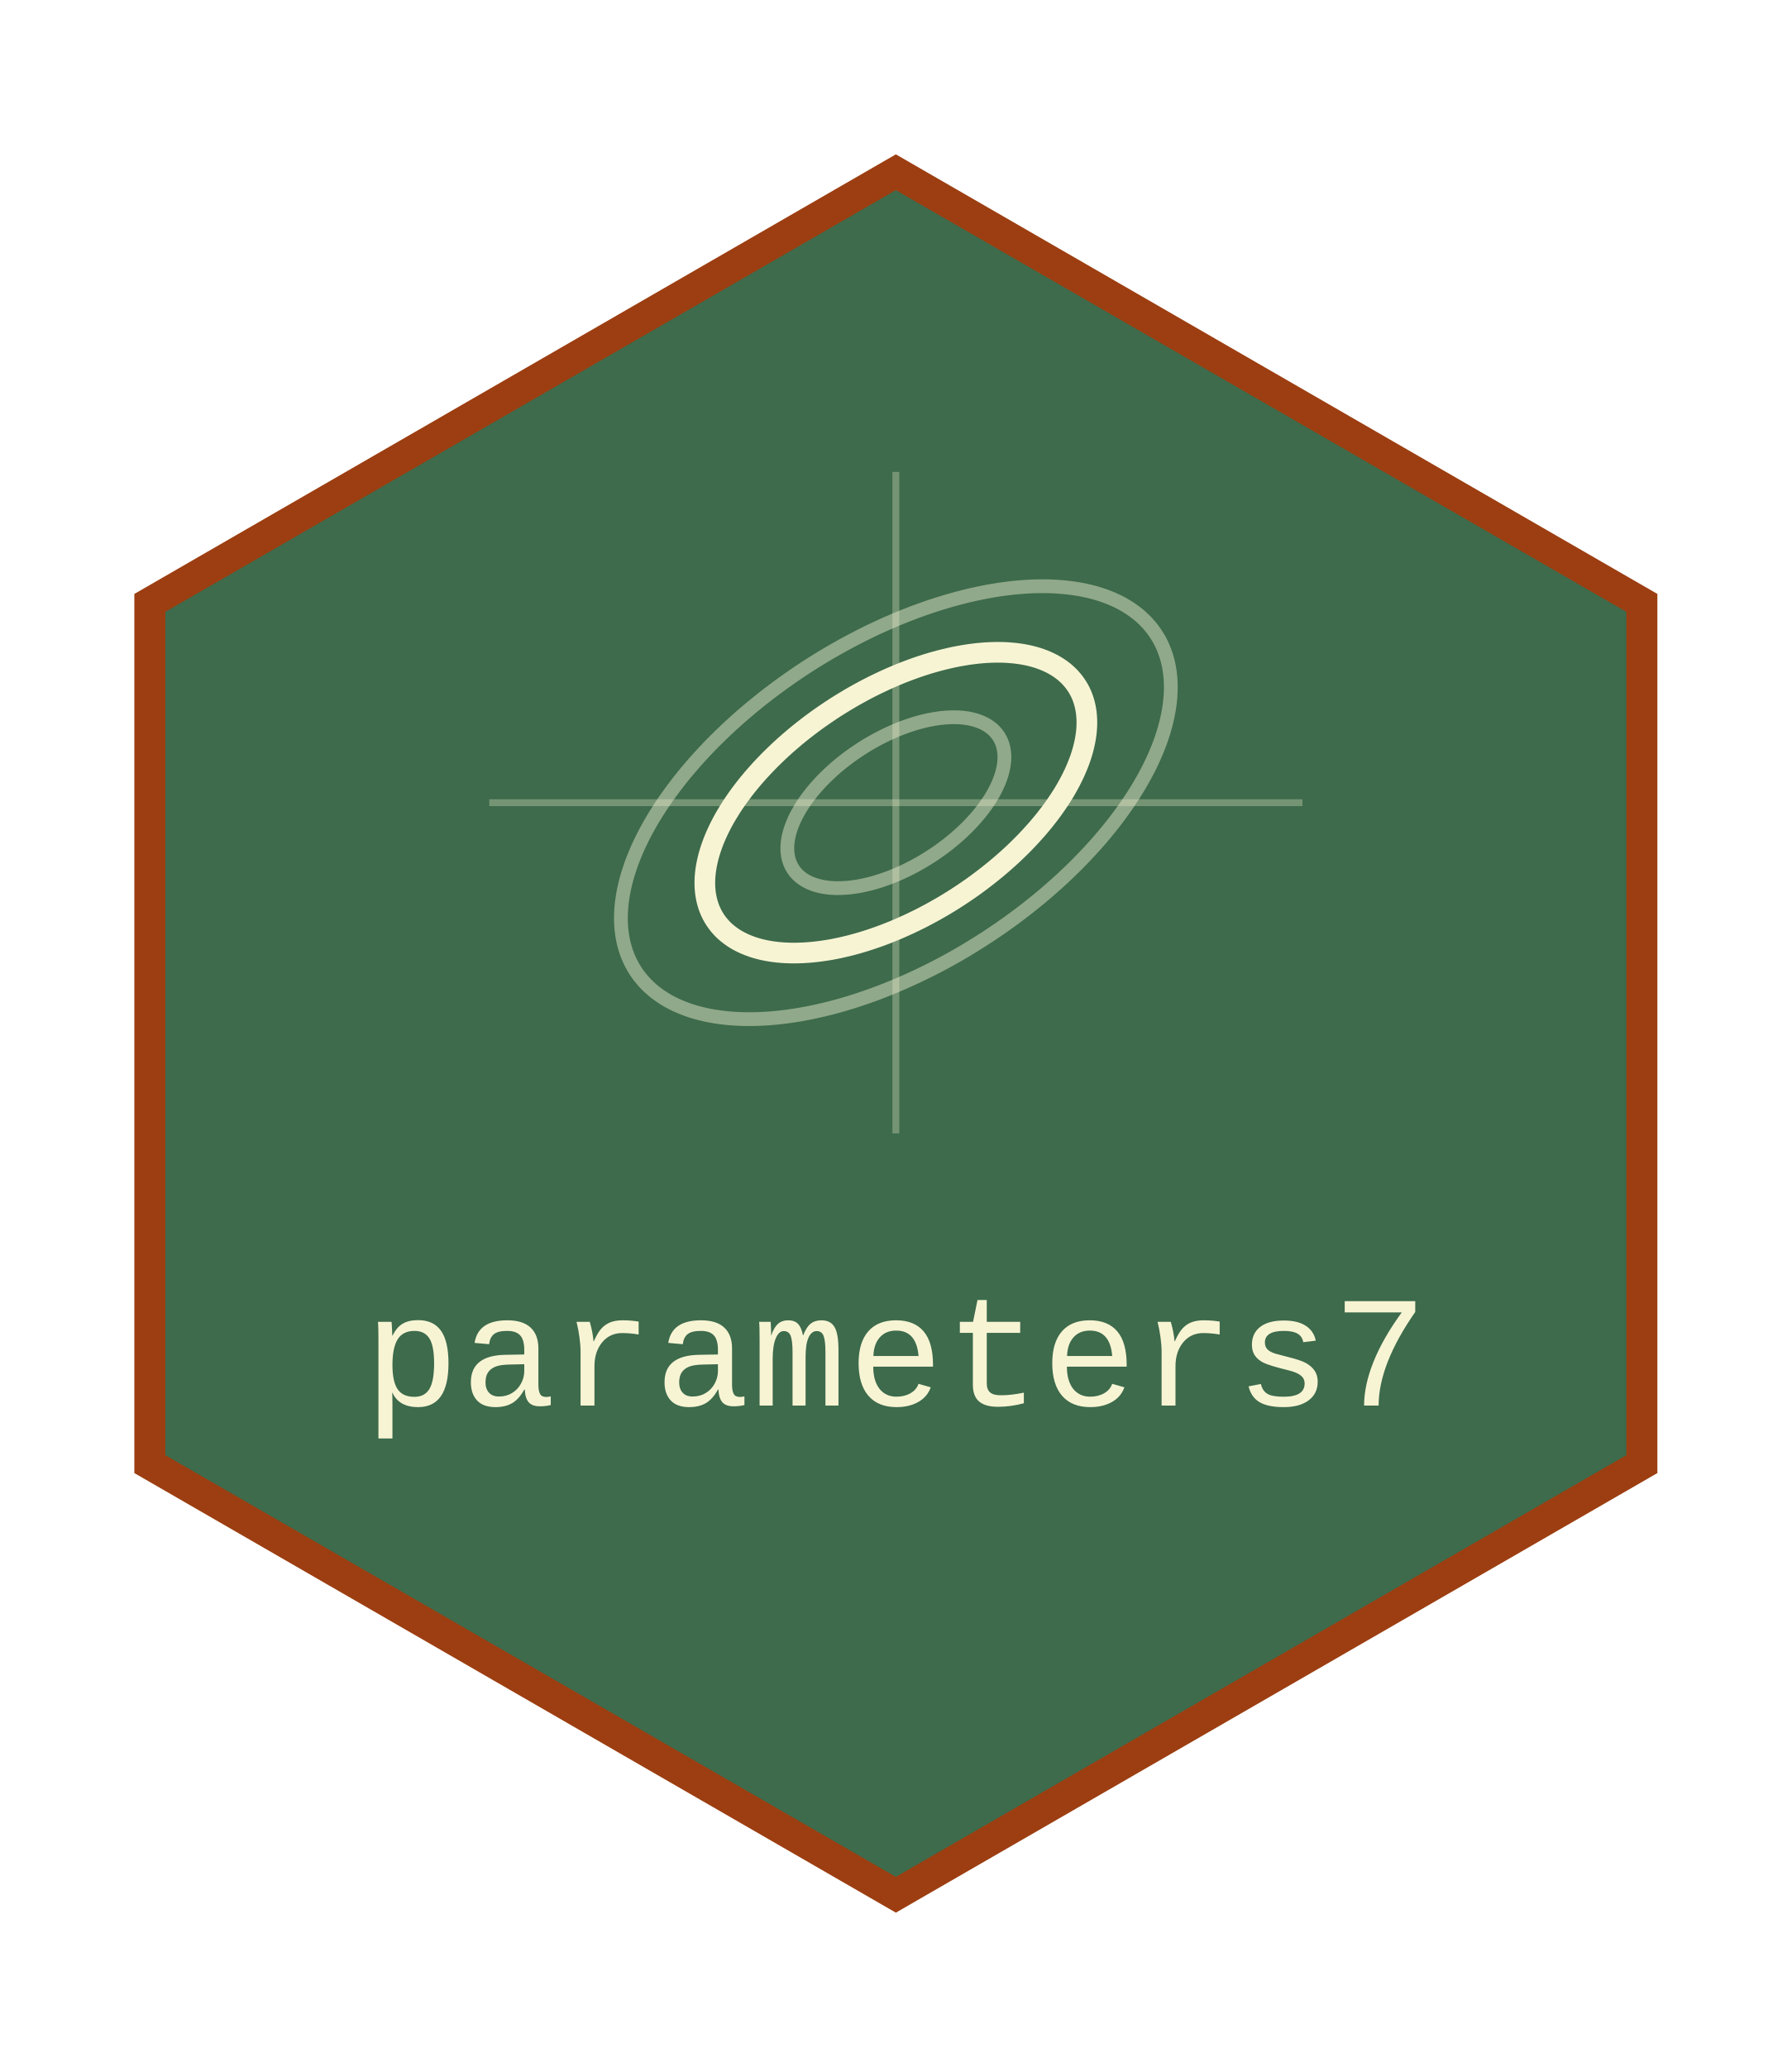
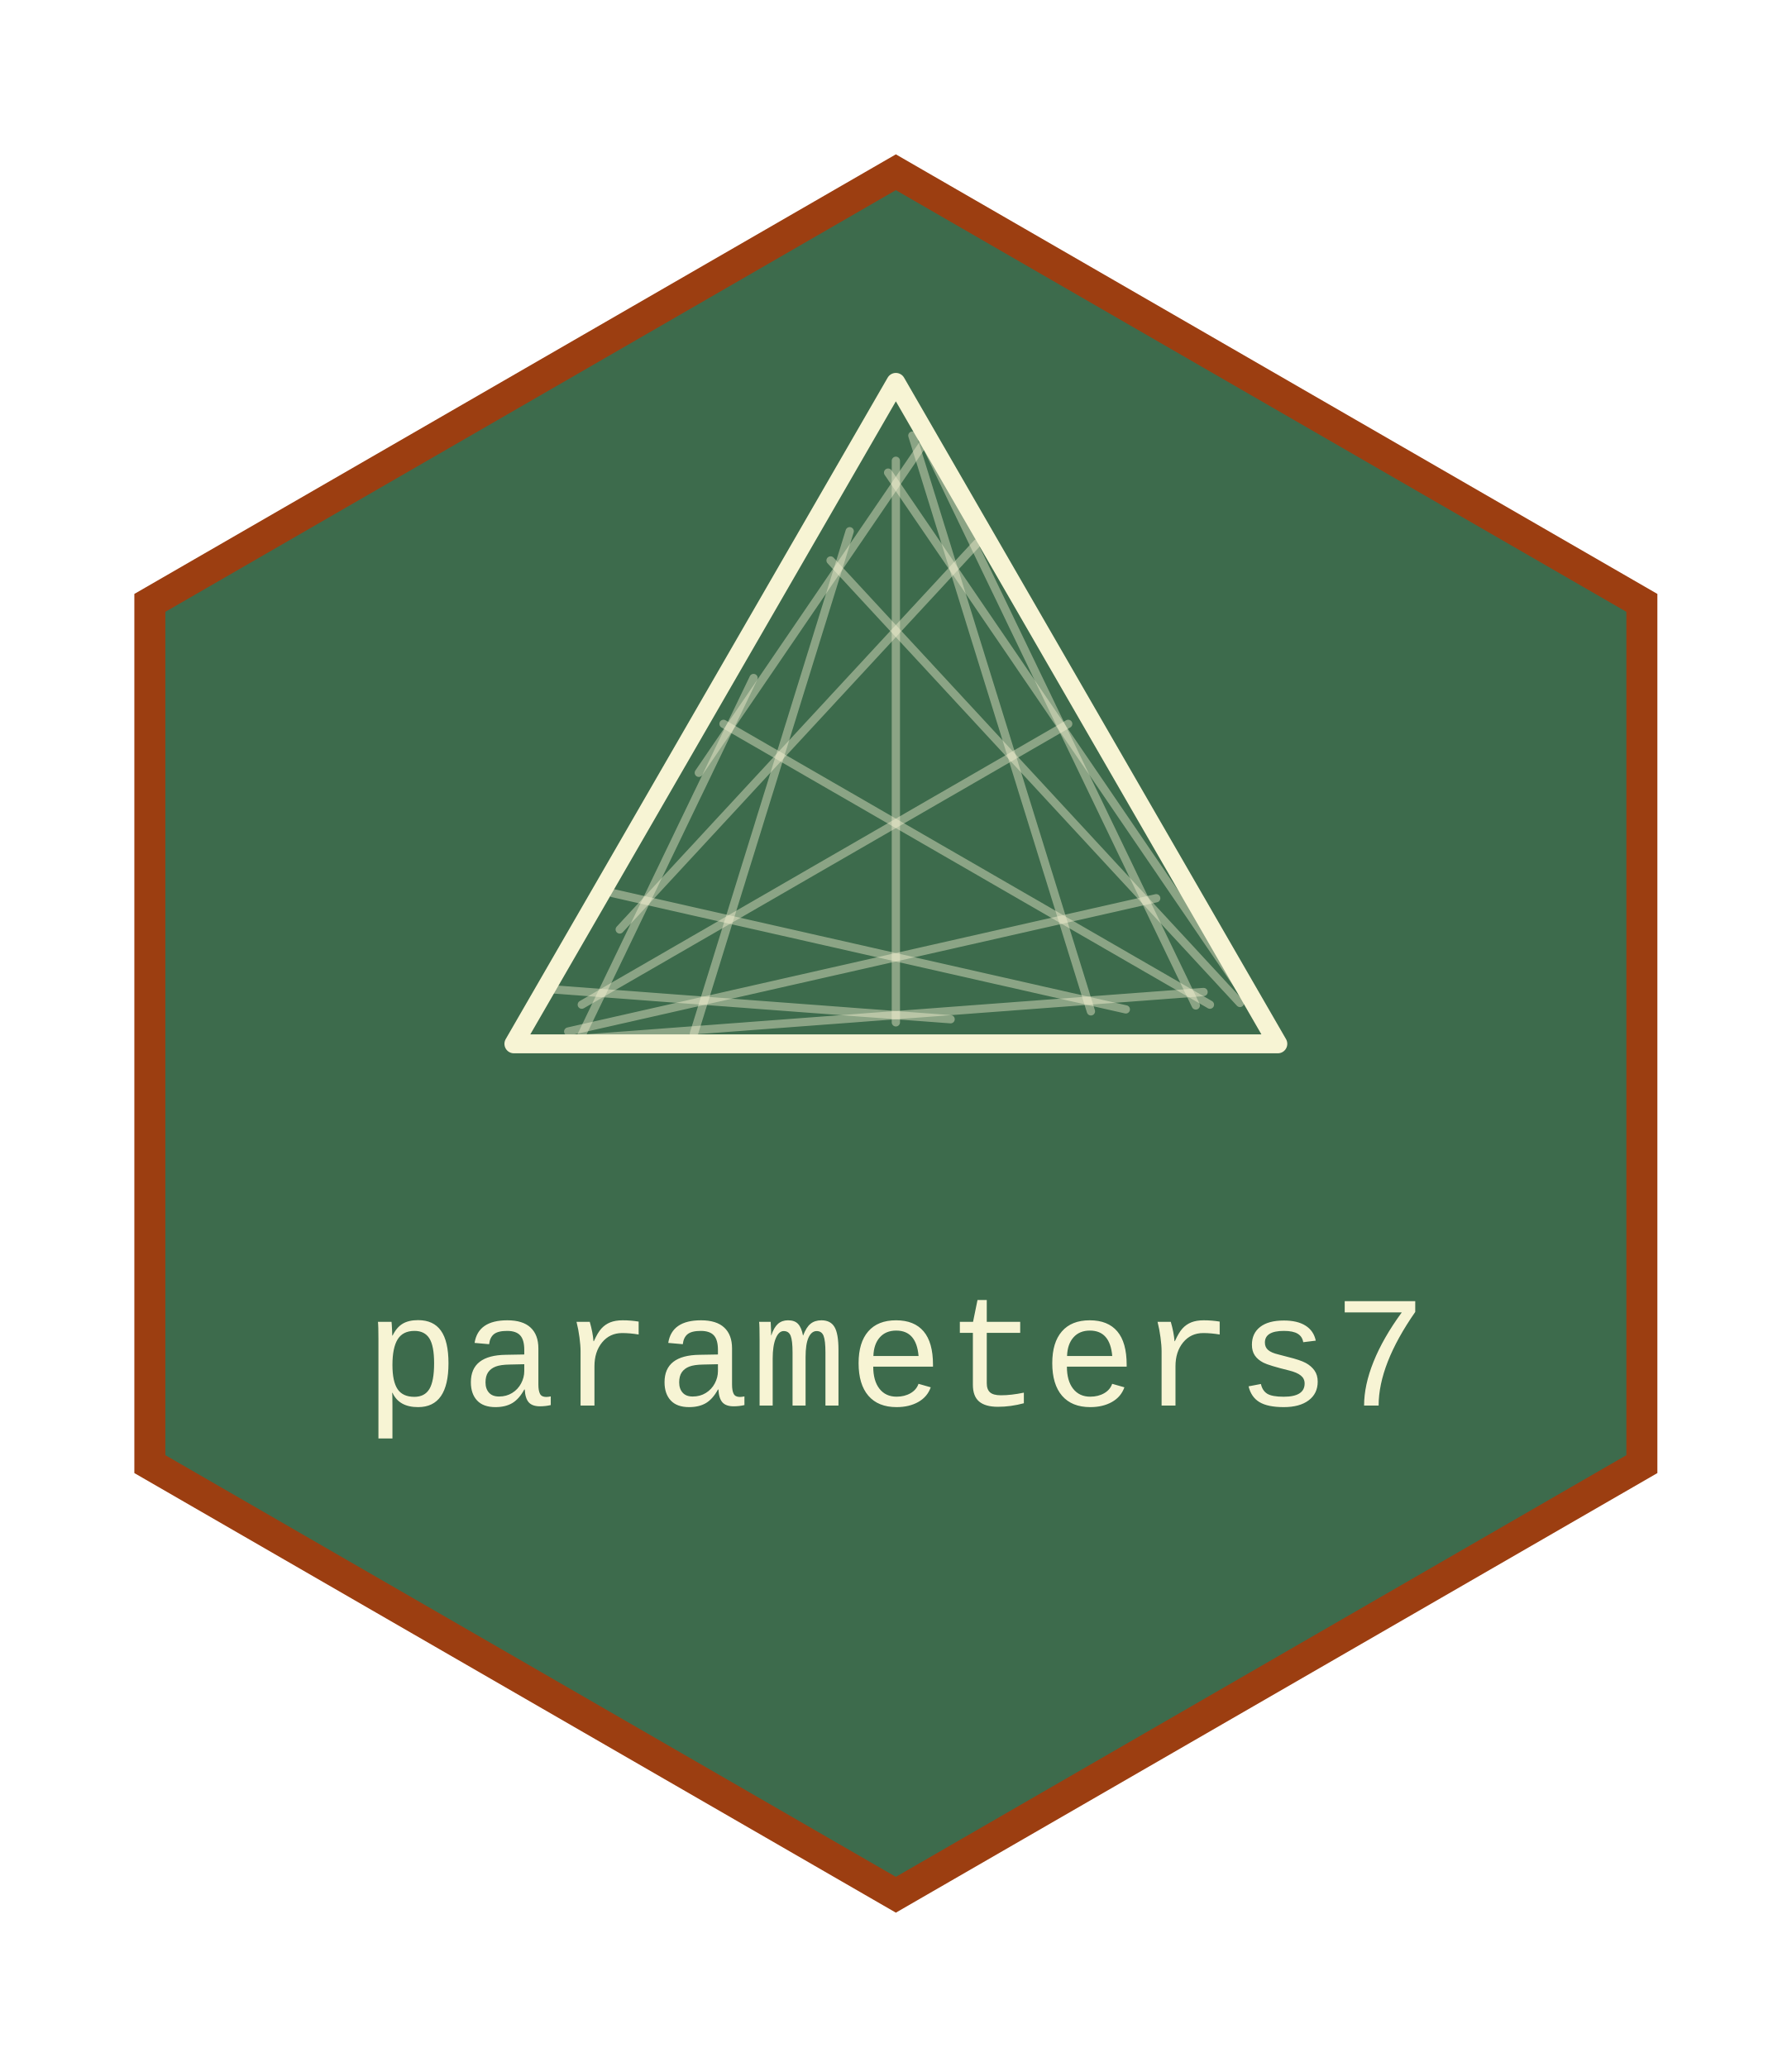
<svg xmlns="http://www.w3.org/2000/svg" width="520" height="600" viewBox="0 0 520 600">
  <path d="M 260.00 50.00 L 43.49 175.00 L 43.49 425.00 L 260.00 550.00 L 476.51 425.00 L 476.51 175.00 L 260.00 50.00 Z" fill="#3D6B4C" stroke="#9C3E11" stroke-width="9" />
-   <line x1="142.0" y1="233.0" x2="378.0" y2="233.0" stroke="#F7F4D4" stroke-width="2" opacity="0.3" />
-   <line x1="260.0" y1="137.0" x2="260.0" y2="329.0" stroke="#F7F4D4" stroke-width="2" opacity="0.3" />
-   <path d="M 291.50 219.77 L 291.49 219.22 L 291.46 218.69 L 291.40 218.16 L 291.33 217.64 L 291.23 217.13 L 291.11 216.64 L 290.97 216.15 L 290.81 215.68 L 290.62 215.22 L 290.42 214.77 L 290.19 214.34 L 289.95 213.91 L 289.68 213.50 L 289.39 213.11 L 289.08 212.72 L 288.75 212.36 L 288.41 212.00 L 288.04 211.66 L 287.65 211.34 L 287.25 211.03 L 286.82 210.73 L 286.38 210.45 L 285.91 210.19 L 285.44 209.94 L 284.94 209.71 L 284.42 209.49 L 283.89 209.29 L 283.34 209.11 L 282.78 208.94 L 282.20 208.79 L 281.61 208.66 L 281.00 208.54 L 280.37 208.44 L 279.73 208.36 L 279.08 208.29 L 278.41 208.24 L 277.74 208.21 L 277.05 208.20 L 276.34 208.20 L 275.63 208.22 L 274.91 208.26 L 274.17 208.31 L 273.43 208.38 L 272.67 208.47 L 271.91 208.58 L 271.14 208.70 L 270.36 208.84 L 269.58 208.99 L 268.78 209.16 L 267.99 209.35 L 267.18 209.56 L 266.37 209.78 L 265.56 210.01 L 264.74 210.27 L 263.92 210.54 L 263.10 210.82 L 262.28 211.12 L 261.45 211.43 L 260.62 211.76 L 259.79 212.11 L 258.97 212.47 L 258.14 212.84 L 257.31 213.23 L 256.49 213.63 L 255.67 214.04 L 254.85 214.47 L 254.03 214.91 L 253.22 215.36 L 252.42 215.82 L 251.61 216.30 L 250.82 216.79 L 250.03 217.29 L 249.25 217.80 L 248.47 218.32 L 247.71 218.85 L 246.95 219.39 L 246.20 219.94 L 245.46 220.50 L 244.73 221.06 L 244.01 221.64 L 243.30 222.22 L 242.61 222.81 L 241.92 223.41 L 241.25 224.02 L 240.59 224.63 L 239.95 225.24 L 239.32 225.86 L 238.70 226.49 L 238.10 227.12 L 237.51 227.76 L 236.94 228.40 L 236.38 229.04 L 235.84 229.68 L 235.32 230.33 L 234.81 230.98 L 234.32 231.63 L 233.85 232.28 L 233.40 232.94 L 232.96 233.59 L 232.55 234.24 L 232.15 234.89 L 231.78 235.54 L 231.42 236.19 L 231.08 236.83 L 230.76 237.48 L 230.46 238.11 L 230.19 238.75 L 229.93 239.38 L 229.69 240.01 L 229.48 240.63 L 229.28 241.25 L 229.11 241.86 L 228.96 242.47 L 228.83 243.07 L 228.72 243.66 L 228.63 244.25 L 228.57 244.82 L 228.52 245.39 L 228.50 245.95 L 228.50 246.50 L 228.52 247.05 L 228.57 247.58 L 228.63 248.10 L 228.72 248.61 L 228.83 249.11 L 228.96 249.60 L 229.11 250.08 L 229.28 250.55 L 229.48 251.00 L 229.69 251.45 L 229.93 251.88 L 230.19 252.29 L 230.46 252.70 L 230.76 253.09 L 231.08 253.46 L 231.42 253.82 L 231.78 254.17 L 232.15 254.50 L 232.55 254.82 L 232.96 255.12 L 233.40 255.41 L 233.85 255.68 L 234.32 255.94 L 234.81 256.18 L 235.32 256.40 L 235.84 256.61 L 236.38 256.80 L 236.94 256.98 L 237.51 257.13 L 238.10 257.28 L 238.70 257.40 L 239.32 257.51 L 239.95 257.60 L 240.59 257.68 L 241.25 257.73 L 241.92 257.77 L 242.61 257.80 L 243.30 257.80 L 244.01 257.79 L 244.73 257.76 L 245.46 257.72 L 246.20 257.66 L 246.95 257.58 L 247.71 257.48 L 248.47 257.37 L 249.25 257.24 L 250.03 257.09 L 250.82 256.93 L 251.61 256.74 L 252.42 256.55 L 253.22 256.34 L 254.03 256.11 L 254.85 255.86 L 255.67 255.60 L 256.49 255.32 L 257.31 255.03 L 258.14 254.73 L 258.97 254.40 L 259.79 254.07 L 260.62 253.72 L 261.45 253.35 L 262.28 252.97 L 263.10 252.58 L 263.92 252.17 L 264.74 251.75 L 265.56 251.32 L 266.37 250.87 L 267.18 250.41 L 267.99 249.94 L 268.78 249.46 L 269.58 248.96 L 270.36 248.46 L 271.14 247.95 L 271.91 247.42 L 272.67 246.88 L 273.43 246.34 L 274.17 245.78 L 274.91 245.22 L 275.63 244.65 L 276.34 244.07 L 277.05 243.48 L 277.74 242.89 L 278.41 242.29 L 279.08 241.68 L 279.73 241.07 L 280.37 240.45 L 281.00 239.82 L 281.61 239.19 L 282.20 238.56 L 282.78 237.92 L 283.34 237.28 L 283.89 236.64 L 284.42 235.99 L 284.94 235.34 L 285.44 234.69 L 285.91 234.04 L 286.38 233.39 L 286.82 232.74 L 287.25 232.09 L 287.65 231.44 L 288.04 230.79 L 288.41 230.14 L 288.75 229.49 L 289.08 228.85 L 289.39 228.20 L 289.68 227.57 L 289.95 226.93 L 290.19 226.30 L 290.42 225.68 L 290.62 225.06 L 290.81 224.44 L 290.97 223.83 L 291.11 223.23 L 291.23 222.63 L 291.33 222.05 L 291.40 221.46 L 291.46 220.89 L 291.49 220.33 L 291.50 219.77 Z" fill="none" stroke="#F7F4D4" stroke-width="4" stroke-linecap="round" opacity="0.45" />
-   <path d="M 339.80 199.48 L 339.77 198.10 L 339.69 196.74 L 339.55 195.40 L 339.36 194.09 L 339.11 192.81 L 338.81 191.55 L 338.45 190.32 L 338.04 189.13 L 337.58 187.96 L 337.06 186.82 L 336.49 185.72 L 335.86 184.65 L 335.18 183.61 L 334.46 182.61 L 333.68 181.64 L 332.84 180.70 L 331.96 179.81 L 331.03 178.94 L 330.05 178.12 L 329.02 177.34 L 327.94 176.59 L 326.82 175.88 L 325.65 175.21 L 324.44 174.58 L 323.18 174.00 L 321.87 173.45 L 320.53 172.94 L 319.14 172.48 L 317.71 172.05 L 316.24 171.67 L 314.73 171.33 L 313.19 171.04 L 311.61 170.79 L 309.99 170.58 L 308.34 170.41 L 306.65 170.29 L 304.93 170.20 L 303.18 170.17 L 301.40 170.17 L 299.60 170.22 L 297.76 170.32 L 295.90 170.45 L 294.02 170.63 L 292.11 170.86 L 290.17 171.12 L 288.22 171.43 L 286.25 171.78 L 284.26 172.18 L 282.25 172.61 L 280.23 173.09 L 278.20 173.61 L 276.15 174.17 L 274.09 174.77 L 272.02 175.41 L 269.94 176.09 L 267.85 176.81 L 265.76 177.57 L 263.67 178.37 L 261.57 179.20 L 259.48 180.07 L 257.38 180.98 L 255.28 181.92 L 253.19 182.90 L 251.10 183.92 L 249.02 184.97 L 246.95 186.05 L 244.88 187.16 L 242.83 188.31 L 240.79 189.48 L 238.76 190.69 L 236.74 191.93 L 234.74 193.19 L 232.76 194.48 L 230.80 195.80 L 228.86 197.15 L 226.94 198.51 L 225.04 199.91 L 223.17 201.32 L 221.32 202.76 L 219.50 204.22 L 217.70 205.70 L 215.94 207.19 L 214.20 208.71 L 212.50 210.24 L 210.83 211.79 L 209.20 213.35 L 207.60 214.92 L 206.03 216.51 L 204.51 218.11 L 203.02 219.72 L 201.57 221.34 L 200.16 222.97 L 198.79 224.60 L 197.47 226.24 L 196.19 227.89 L 194.95 229.53 L 193.76 231.18 L 192.61 232.84 L 191.51 234.49 L 190.46 236.14 L 189.45 237.79 L 188.50 239.43 L 187.59 241.07 L 186.73 242.71 L 185.93 244.34 L 185.17 245.96 L 184.47 247.57 L 183.82 249.17 L 183.22 250.76 L 182.68 252.34 L 182.18 253.90 L 181.75 255.45 L 181.36 256.99 L 181.03 258.51 L 180.76 260.01 L 180.54 261.49 L 180.37 262.95 L 180.26 264.39 L 180.21 265.81 L 180.21 267.21 L 180.26 268.59 L 180.37 269.93 L 180.54 271.26 L 180.76 272.55 L 181.03 273.82 L 181.36 275.07 L 181.75 276.28 L 182.18 277.46 L 182.68 278.61 L 183.22 279.73 L 183.82 280.82 L 184.47 281.88 L 185.17 282.90 L 185.93 283.88 L 186.73 284.83 L 187.59 285.75 L 188.50 286.63 L 189.45 287.47 L 190.46 288.28 L 191.51 289.04 L 192.61 289.77 L 193.76 290.46 L 194.95 291.11 L 196.19 291.72 L 197.47 292.28 L 198.79 292.81 L 200.16 293.30 L 201.57 293.74 L 203.02 294.14 L 204.51 294.50 L 206.03 294.82 L 207.60 295.09 L 209.20 295.32 L 210.83 295.51 L 212.50 295.66 L 214.20 295.76 L 215.94 295.82 L 217.70 295.83 L 219.50 295.81 L 221.32 295.73 L 223.17 295.62 L 225.04 295.46 L 226.94 295.26 L 228.86 295.01 L 230.80 294.73 L 232.76 294.40 L 234.74 294.03 L 236.74 293.61 L 238.76 293.15 L 240.79 292.66 L 242.83 292.12 L 244.88 291.54 L 246.95 290.92 L 249.02 290.26 L 251.10 289.55 L 253.19 288.82 L 255.28 288.04 L 257.38 287.22 L 259.48 286.37 L 261.57 285.48 L 263.67 284.55 L 265.76 283.59 L 267.85 282.59 L 269.94 281.56 L 272.02 280.50 L 274.09 279.40 L 276.15 278.27 L 278.20 277.11 L 280.23 275.92 L 282.25 274.69 L 284.26 273.44 L 286.25 272.17 L 288.22 270.86 L 290.17 269.53 L 292.11 268.17 L 294.02 266.79 L 295.90 265.39 L 297.76 263.96 L 299.60 262.51 L 301.40 261.05 L 303.18 259.56 L 304.93 258.05 L 306.65 256.53 L 308.34 254.99 L 309.99 253.43 L 311.61 251.87 L 313.19 250.28 L 314.73 248.69 L 316.24 247.08 L 317.71 245.47 L 319.14 243.85 L 320.53 242.22 L 321.87 240.58 L 323.18 238.94 L 324.44 237.29 L 325.65 235.64 L 326.82 233.99 L 327.94 232.34 L 329.02 230.69 L 330.05 229.04 L 331.03 227.39 L 331.96 225.75 L 332.84 224.11 L 333.68 222.48 L 334.46 220.85 L 335.18 219.24 L 335.86 217.63 L 336.49 216.03 L 337.06 214.45 L 337.58 212.88 L 338.04 211.32 L 338.45 209.78 L 338.81 208.25 L 339.11 206.74 L 339.36 205.25 L 339.55 203.78 L 339.69 202.32 L 339.77 200.89 L 339.80 199.48 Z" fill="none" stroke="#F7F4D4" stroke-width="4" stroke-linecap="round" opacity="0.45" />
-   <path d="M 315.44 209.72 L 315.42 208.75 L 315.36 207.81 L 315.27 206.88 L 315.13 205.97 L 314.96 205.08 L 314.75 204.20 L 314.50 203.35 L 314.22 202.52 L 313.90 201.71 L 313.54 200.92 L 313.14 200.15 L 312.70 199.41 L 312.23 198.69 L 311.73 197.99 L 311.18 197.32 L 310.61 196.67 L 309.99 196.04 L 309.35 195.45 L 308.67 194.87 L 307.95 194.33 L 307.20 193.81 L 306.42 193.32 L 305.61 192.85 L 304.77 192.42 L 303.89 192.01 L 302.99 191.63 L 302.05 191.28 L 301.09 190.95 L 300.09 190.66 L 299.07 190.39 L 298.03 190.16 L 296.95 189.95 L 295.85 189.78 L 294.73 189.63 L 293.58 189.52 L 292.41 189.43 L 291.22 189.37 L 290.00 189.35 L 288.77 189.35 L 287.51 189.39 L 286.23 189.45 L 284.94 189.55 L 283.63 189.67 L 282.31 189.83 L 280.96 190.01 L 279.61 190.23 L 278.24 190.47 L 276.85 190.74 L 275.46 191.05 L 274.06 191.38 L 272.64 191.74 L 271.22 192.13 L 269.79 192.54 L 268.35 192.99 L 266.91 193.46 L 265.46 193.96 L 264.00 194.49 L 262.55 195.04 L 261.09 195.62 L 259.64 196.23 L 258.18 196.86 L 256.72 197.52 L 255.27 198.20 L 253.82 198.90 L 252.37 199.63 L 250.93 200.38 L 249.50 201.16 L 248.07 201.95 L 246.65 202.77 L 245.24 203.61 L 243.84 204.47 L 242.45 205.34 L 241.08 206.24 L 239.71 207.16 L 238.36 208.09 L 237.03 209.04 L 235.71 210.01 L 234.41 210.99 L 233.13 211.99 L 231.86 213.00 L 230.61 214.03 L 229.39 215.07 L 228.18 216.12 L 227.00 217.19 L 225.84 218.26 L 224.71 219.35 L 223.59 220.44 L 222.51 221.55 L 221.45 222.66 L 220.41 223.78 L 219.41 224.90 L 218.43 226.03 L 217.48 227.17 L 216.56 228.30 L 215.67 229.45 L 214.81 230.59 L 213.98 231.74 L 213.18 232.89 L 212.42 234.03 L 211.69 235.18 L 210.99 236.33 L 210.32 237.47 L 209.69 238.61 L 209.10 239.74 L 208.54 240.88 L 208.02 242.00 L 207.53 243.12 L 207.07 244.23 L 206.66 245.34 L 206.28 246.44 L 205.94 247.52 L 205.63 248.60 L 205.37 249.67 L 205.14 250.72 L 204.95 251.76 L 204.79 252.79 L 204.68 253.81 L 204.60 254.81 L 204.56 255.80 L 204.56 256.77 L 204.60 257.72 L 204.68 258.66 L 204.79 259.58 L 204.95 260.48 L 205.14 261.36 L 205.37 262.22 L 205.63 263.07 L 205.94 263.89 L 206.28 264.69 L 206.66 265.47 L 207.07 266.22 L 207.53 266.96 L 208.02 267.67 L 208.54 268.35 L 209.10 269.01 L 209.69 269.65 L 210.32 270.26 L 210.99 270.84 L 211.69 271.40 L 212.42 271.93 L 213.18 272.44 L 213.98 272.92 L 214.81 273.37 L 215.67 273.79 L 216.56 274.19 L 217.48 274.55 L 218.43 274.89 L 219.41 275.20 L 220.41 275.48 L 221.45 275.73 L 222.51 275.95 L 223.59 276.14 L 224.71 276.30 L 225.84 276.43 L 227.00 276.53 L 228.18 276.60 L 229.39 276.64 L 230.61 276.65 L 231.86 276.63 L 233.13 276.58 L 234.41 276.50 L 235.71 276.39 L 237.03 276.25 L 238.36 276.08 L 239.71 275.88 L 241.08 275.66 L 242.45 275.40 L 243.84 275.11 L 245.24 274.79 L 246.65 274.45 L 248.07 274.07 L 249.50 273.67 L 250.93 273.24 L 252.37 272.78 L 253.82 272.29 L 255.27 271.78 L 256.72 271.24 L 258.18 270.67 L 259.64 270.08 L 261.09 269.46 L 262.55 268.81 L 264.00 268.15 L 265.46 267.45 L 266.91 266.74 L 268.35 266.00 L 269.79 265.23 L 271.22 264.45 L 272.64 263.64 L 274.06 262.82 L 275.46 261.97 L 276.85 261.10 L 278.24 260.21 L 279.61 259.30 L 280.96 258.38 L 282.31 257.44 L 283.63 256.48 L 284.94 255.50 L 286.23 254.51 L 287.51 253.50 L 288.77 252.48 L 290.00 251.45 L 291.22 250.40 L 292.41 249.35 L 293.58 248.28 L 294.73 247.20 L 295.85 246.11 L 296.95 245.01 L 298.03 243.90 L 299.07 242.78 L 300.09 241.66 L 301.09 240.54 L 302.05 239.40 L 302.99 238.27 L 303.89 237.12 L 304.77 235.98 L 305.61 234.83 L 306.42 233.69 L 307.20 232.54 L 307.95 231.39 L 308.67 230.25 L 309.35 229.10 L 309.99 227.96 L 310.61 226.82 L 311.18 225.69 L 311.73 224.56 L 312.23 223.44 L 312.70 222.32 L 313.14 221.21 L 313.54 220.11 L 313.90 219.02 L 314.22 217.94 L 314.50 216.87 L 314.75 215.80 L 314.96 214.76 L 315.13 213.72 L 315.27 212.70 L 315.36 211.69 L 315.42 210.69 L 315.44 209.72 Z" fill="none" stroke="#F7F4D4" stroke-width="6" stroke-linecap="round" />
+   <path d="M 349.30 287.96 L 348.58 288.01 L 347.81 288.07 L 347.01 288.13 L 346.16 288.19 L 345.26 288.26 L 344.32 288.33 L 343.34 288.41 L 342.29 288.48 L 341.20 288.57 L 340.05 288.65 L 338.85 288.74 L 337.58 288.84 L 336.26 288.94 L 334.87 289.04 L 333.42 289.15 L 331.90 289.27 L 330.32 289.38 L 328.66 289.51 L 326.94 289.64 L 325.14 289.77 L 323.27 289.91 L 321.32 290.06 L 319.31 290.21 L 317.21 290.37 L 315.04 290.53 L 312.80 290.70 L 310.48 290.88 L 308.09 291.06 L 305.62 291.24 L 303.08 291.43 L 300.47 291.63 L 297.80 291.83 L 295.05 292.03 L 292.25 292.25 L 289.38 292.46 L 286.46 292.68 L 283.49 292.90 L 280.47 293.13 L 277.41 293.36 L 274.30 293.59 L 271.17 293.83 L 268.00 294.07 L 264.81 294.31 L 261.61 294.55 L 258.39 294.79 L 255.17 295.03 L 251.95 295.27 L 248.73 295.52 L 245.53 295.76 L 242.34 296.00 L 239.18 296.23 L 236.05 296.47 L 232.95 296.70 L 229.89 296.93 L 226.88 297.16 L 223.91 297.38 L 221.00 297.60 L 218.14 297.81 L 215.35 298.03 L 212.61 298.23 L 209.95 298.43 L 207.35 298.63 L 204.82 298.82 L 202.36 299.00 L 199.98 299.18 L 197.67 299.35 L 195.43 299.52 L 193.28 299.68 L 191.19 299.84 L 189.18 299.99 L 187.25 300.14 L 185.39 300.28 L 183.60 300.41 L 181.89 300.54 L 180.24 300.66 L 178.66 300.78 L 177.16 300.90 L 175.71 301.00 L 174.33 301.11 L 173.02 301.21 L 171.76 301.30 L 170.57 301.39 L 169.43 301.48 L 168.34 301.56 L 167.31 301.64 L 166.32 301.71 L 165.39 301.78 L 164.50 301.85 L 163.66 301.91" fill="none" stroke="#F7F4D4" stroke-width="2.4" stroke-linecap="round" opacity="0.42" />
+   <path d="M 347.05 291.86 L 346.73 291.20 L 346.40 290.51 L 346.05 289.78 L 345.68 289.02 L 345.29 288.21 L 344.88 287.36 L 344.45 286.47 L 344.00 285.53 L 343.53 284.54 L 343.03 283.50 L 342.50 282.41 L 341.95 281.27 L 341.38 280.07 L 340.77 278.82 L 340.14 277.51 L 339.48 276.14 L 338.79 274.70 L 338.07 273.21 L 337.32 271.65 L 336.54 270.03 L 335.73 268.34 L 334.88 266.58 L 334.00 264.75 L 333.09 262.86 L 332.15 260.90 L 331.17 258.87 L 330.16 256.78 L 329.12 254.62 L 328.05 252.39 L 326.95 250.09 L 325.81 247.74 L 324.65 245.32 L 323.46 242.84 L 322.24 240.31 L 320.99 237.72 L 319.72 235.08 L 318.43 232.39 L 317.11 229.66 L 315.78 226.89 L 314.43 224.09 L 313.07 221.26 L 311.69 218.40 L 310.30 215.51 L 308.91 212.62 L 307.51 209.71 L 306.11 206.80 L 304.71 203.89 L 303.31 200.98 L 301.92 198.09 L 300.53 195.21 L 299.16 192.35 L 297.79 189.52 L 296.45 186.72 L 295.12 183.96 L 293.80 181.24 L 292.52 178.56 L 291.25 175.92 L 290.01 173.34 L 288.79 170.82 L 287.60 168.35 L 286.44 165.94 L 285.31 163.59 L 284.21 161.30 L 283.14 159.08 L 282.11 156.93 L 281.10 154.84 L 280.13 152.82 L 279.19 150.87 L 278.29 148.99 L 277.41 147.18 L 276.57 145.43 L 275.76 143.75 L 274.98 142.13 L 274.24 140.58 L 273.52 139.09 L 272.84 137.67 L 272.18 136.31 L 271.55 135.00 L 270.95 133.76 L 270.38 132.57 L 269.84 131.43 L 269.31 130.35 L 268.82 129.32 L 268.35 128.34 L 267.90 127.41 L 267.47 126.52 L 267.06 125.68 L 266.68 124.87 L 266.31 124.11" fill="none" stroke="#F7F4D4" stroke-width="2.4" stroke-linecap="round" opacity="0.42" />
+   <path d="M 275.89 295.86 L 272.69 295.62 L 269.48 295.38 L 266.26 295.14 L 263.04 294.90 L 259.82 294.66 L 256.61 294.41 L 253.41 294.17 L 250.24 293.94 L 247.09 293.70 L 243.97 293.46 L 240.89 293.23 L 237.85 293.00 L 234.85 292.78 L 231.91 292.56 L 229.02 292.34 L 226.19 292.13 L 223.41 291.92 L 220.71 291.72 L 218.07 291.52 L 215.50 291.32 L 213.00 291.14 L 210.58 290.95 L 208.22 290.78 L 205.95 290.61 L 203.74 290.44 L 201.62 290.28 L 199.56 290.13 L 197.59 289.98 L 195.68 289.84 L 193.85 289.70 L 192.10 289.57 L 190.41 289.44 L 188.79 289.32 L 187.25 289.20 L 185.76 289.09 L 184.35 288.98 L 183.00 288.88 L 181.71 288.78 L 180.48 288.69 L 179.30 288.60 L 178.18 288.52 L 177.12 288.44 L 176.11 288.36 L 175.15 288.29 L 174.23 288.22 L 173.37 288.16 L 172.54 288.10 L 171.76 288.04 L 171.02 287.98 L 170.32 287.93 L 169.65 287.88 L 169.02 287.83 L 168.42 287.79 L 167.86 287.74 L 167.32 287.70 L 166.81 287.67 L 166.34 287.63 L 165.88 287.60 L 165.46 287.56 L 165.05 287.53 L 164.67 287.50 L 164.31 287.48 L 163.97 287.45 L 163.65 287.43 L 163.34 287.40 L 163.06 287.38 L 162.79 287.36 L 162.53 287.34 L 162.29 287.33 L 162.06 287.31 L 161.85 287.29 L 161.65 287.28 L 161.46 287.26 L 161.28 287.25 L 161.11 287.24 L 160.95 287.22 L 160.80 287.21 L 160.66 287.20 L 160.53 287.19 L 160.40 287.18 L 160.28 287.17 L 160.17 287.17 L 160.06 287.16 L 159.97 287.15 L 159.87 287.14 L 159.78 287.14 L 159.70 287.13 L 159.62 287.13 L 159.55 287.12" fill="none" stroke="#F7F4D4" stroke-width="2.4" stroke-linecap="round" opacity="0.42" />
+   <path d="M 335.56 260.74 L 334.99 260.87 L 334.39 261.01 L 333.75 261.15 L 333.08 261.30 L 332.37 261.46 L 331.63 261.63 L 330.84 261.81 L 330.01 262.00 L 329.14 262.20 L 328.22 262.40 L 327.26 262.62 L 326.25 262.85 L 325.18 263.09 L 324.07 263.35 L 322.90 263.61 L 321.67 263.89 L 320.38 264.18 L 319.04 264.49 L 317.63 264.80 L 316.16 265.14 L 314.63 265.49 L 313.03 265.85 L 311.37 266.22 L 309.64 266.62 L 307.84 267.03 L 305.97 267.45 L 304.03 267.89 L 302.02 268.34 L 299.94 268.81 L 297.80 269.30 L 295.58 269.80 L 293.30 270.32 L 290.95 270.85 L 288.54 271.40 L 286.07 271.96 L 283.53 272.54 L 280.94 273.12 L 278.29 273.72 L 275.59 274.34 L 272.84 274.96 L 270.05 275.59 L 267.22 276.23 L 264.36 276.88 L 261.46 277.54 L 258.54 278.20 L 255.59 278.87 L 252.63 279.54 L 249.67 280.21 L 246.69 280.89 L 243.72 281.56 L 240.75 282.23 L 237.80 282.90 L 234.86 283.57 L 231.95 284.23 L 229.06 284.88 L 226.21 285.53 L 223.39 286.17 L 220.61 286.80 L 217.88 287.42 L 215.19 288.03 L 212.56 288.62 L 209.99 289.21 L 207.47 289.78 L 205.02 290.33 L 202.63 290.88 L 200.30 291.40 L 198.04 291.92 L 195.85 292.41 L 193.72 292.90 L 191.67 293.36 L 189.68 293.81 L 187.77 294.25 L 185.92 294.66 L 184.14 295.07 L 182.43 295.46 L 180.79 295.83 L 179.21 296.18 L 177.70 296.53 L 176.25 296.86 L 174.86 297.17 L 173.54 297.47 L 172.27 297.76 L 171.06 298.03 L 169.91 298.29 L 168.81 298.54 L 167.76 298.78 L 166.76 299.01 L 165.82 299.22 L 164.91 299.43" fill="none" stroke="#F7F4D4" stroke-width="2.4" stroke-linecap="round" opacity="0.42" />
+   <path d="M 316.61 293.57 L 316.44 293.01 L 316.25 292.42 L 316.06 291.80 L 315.86 291.14 L 315.64 290.45 L 315.41 289.72 L 315.17 288.95 L 314.92 288.13 L 314.66 287.28 L 314.38 286.38 L 314.09 285.44 L 313.78 284.45 L 313.46 283.40 L 313.12 282.31 L 312.76 281.16 L 312.39 279.96 L 312.00 278.70 L 311.59 277.39 L 311.16 276.01 L 310.72 274.57 L 310.25 273.07 L 309.77 271.50 L 309.26 269.87 L 308.74 268.18 L 308.19 266.41 L 307.62 264.58 L 307.03 262.68 L 306.42 260.72 L 305.79 258.68 L 305.14 256.58 L 304.47 254.41 L 303.77 252.18 L 303.06 249.88 L 302.33 247.52 L 301.58 245.09 L 300.81 242.61 L 300.02 240.07 L 299.22 237.48 L 298.40 234.83 L 297.56 232.14 L 296.71 229.41 L 295.86 226.64 L 294.98 223.83 L 294.11 220.99 L 293.22 218.13 L 292.32 215.25 L 291.43 212.35 L 290.52 209.44 L 289.62 206.53 L 288.72 203.62 L 287.82 200.72 L 286.92 197.82 L 286.03 194.95 L 285.14 192.09 L 284.27 189.26 L 283.40 186.47 L 282.54 183.71 L 281.70 180.99 L 280.87 178.31 L 280.06 175.68 L 279.26 173.11 L 278.48 170.59 L 277.71 168.12 L 276.97 165.72 L 276.24 163.37 L 275.53 161.10 L 274.85 158.88 L 274.18 156.73 L 273.54 154.65 L 272.91 152.64 L 272.31 150.70 L 271.73 148.82 L 271.17 147.01 L 270.63 145.27 L 270.11 143.60 L 269.61 141.99 L 269.13 140.44 L 268.67 138.96 L 268.23 137.54 L 267.81 136.18 L 267.41 134.89 L 267.02 133.65 L 266.65 132.46 L 266.30 131.33 L 265.97 130.26 L 265.65 129.23 L 265.35 128.25 L 265.06 127.32 L 264.79 126.44" fill="none" stroke="#F7F4D4" stroke-width="2.4" stroke-linecap="round" opacity="0.42" />
+   <path d="M 326.74 293.00 L 324.63 292.52 L 322.45 292.03 L 320.21 291.52 L 317.90 291.00 L 315.52 290.46 L 313.08 289.90 L 310.57 289.34 L 308.01 288.75 L 305.39 288.16 L 302.72 287.56 L 300.00 286.94 L 297.23 286.31 L 294.42 285.67 L 291.58 285.03 L 288.70 284.38 L 285.79 283.72 L 282.85 283.05 L 279.90 282.38 L 276.94 281.71 L 273.97 281.04 L 270.99 280.36 L 268.02 279.69 L 265.06 279.02 L 262.12 278.35 L 259.19 277.69 L 256.29 277.03 L 253.41 276.38 L 250.57 275.73 L 247.77 275.10 L 245.02 274.47 L 242.31 273.86 L 239.65 273.26 L 237.04 272.67 L 234.49 272.09 L 232.00 271.52 L 229.58 270.97 L 227.22 270.44 L 224.92 269.92 L 222.69 269.41 L 220.53 268.92 L 218.44 268.45 L 216.41 267.99 L 214.46 267.55 L 212.57 267.12 L 210.76 266.71 L 209.01 266.31 L 207.33 265.93 L 205.72 265.56 L 204.17 265.21 L 202.69 264.88 L 201.27 264.56 L 199.91 264.25 L 198.61 263.95 L 197.37 263.67 L 196.19 263.40 L 195.06 263.15 L 193.98 262.90 L 192.96 262.67 L 191.99 262.45 L 191.06 262.24 L 190.18 262.04 L 189.34 261.85 L 188.54 261.67 L 187.79 261.50 L 187.07 261.34 L 186.39 261.18 L 185.75 261.04 L 185.14 260.90 L 184.56 260.77 L 184.01 260.64 L 183.50 260.53 L 183.01 260.42 L 182.54 260.31 L 182.10 260.21 L 181.69 260.12 L 181.30 260.03 L 180.93 259.94 L 180.58 259.86 L 180.25 259.79 L 179.94 259.72 L 179.64 259.65 L 179.36 259.59 L 179.10 259.53 L 178.85 259.47 L 178.62 259.42 L 178.40 259.37 L 178.19 259.32 L 178.00 259.28 L 177.81 259.24" fill="none" stroke="#F7F4D4" stroke-width="2.4" stroke-linecap="round" opacity="0.42" />
+   <path d="M 310.02 210.12 L 309.69 210.31 L 309.35 210.51 L 308.98 210.72 L 308.60 210.94 L 308.19 211.18 L 307.76 211.43 L 307.30 211.69 L 306.82 211.97 L 306.31 212.26 L 305.77 212.57 L 305.20 212.90 L 304.61 213.25 L 303.98 213.61 L 303.31 213.99 L 302.61 214.40 L 301.88 214.82 L 301.10 215.27 L 300.29 215.74 L 299.43 216.23 L 298.53 216.75 L 297.59 217.30 L 296.60 217.87 L 295.56 218.47 L 294.48 219.09 L 293.34 219.75 L 292.15 220.44 L 290.91 221.15 L 289.62 221.90 L 288.27 222.68 L 286.86 223.49 L 285.40 224.34 L 283.87 225.22 L 282.29 226.13 L 280.65 227.08 L 278.96 228.06 L 277.20 229.07 L 275.38 230.12 L 273.51 231.20 L 271.58 232.31 L 269.59 233.46 L 267.55 234.64 L 265.46 235.85 L 263.31 237.09 L 261.12 238.36 L 258.87 239.65 L 256.59 240.97 L 254.26 242.31 L 251.90 243.68 L 249.50 245.06 L 247.07 246.47 L 244.62 247.88 L 242.14 249.31 L 239.64 250.75 L 237.13 252.20 L 234.62 253.65 L 232.10 255.11 L 229.57 256.57 L 227.06 258.02 L 224.55 259.47 L 222.06 260.91 L 219.59 262.33 L 217.13 263.75 L 214.71 265.15 L 212.32 266.53 L 209.96 267.89 L 207.64 269.23 L 205.36 270.55 L 203.12 271.84 L 200.93 273.10 L 198.80 274.34 L 196.71 275.54 L 194.68 276.71 L 192.70 277.86 L 190.78 278.97 L 188.91 280.04 L 187.11 281.09 L 185.36 282.09 L 183.67 283.07 L 182.04 284.01 L 180.47 284.92 L 178.95 285.79 L 177.50 286.63 L 176.10 287.44 L 174.76 288.21 L 173.47 288.96 L 172.24 289.67 L 171.06 290.35 L 169.93 291.00 L 168.85 291.63" fill="none" stroke="#F7F4D4" stroke-width="2.4" stroke-linecap="round" opacity="0.42" />
+   <path d="M 260.00 296.76 L 260.00 296.38 L 260.00 295.98 L 260.00 295.56 L 260.00 295.11 L 260.00 294.64 L 260.00 294.14 L 260.00 293.62 L 260.00 293.06 L 260.00 292.47 L 260.00 291.85 L 260.00 291.20 L 260.00 290.51 L 260.00 289.78 L 260.00 289.01 L 260.00 288.21 L 260.00 287.36 L 260.00 286.46 L 260.00 285.52 L 260.00 284.53 L 260.00 283.49 L 260.00 282.41 L 260.00 281.26 L 260.00 280.07 L 260.00 278.81 L 260.00 277.50 L 260.00 276.13 L 260.00 274.69 L 260.00 273.20 L 260.00 271.64 L 260.00 270.01 L 260.00 268.32 L 260.00 266.57 L 260.00 264.74 L 260.00 262.85 L 260.00 260.89 L 260.00 258.86 L 260.00 256.76 L 260.00 254.60 L 260.00 252.37 L 260.00 250.08 L 260.00 247.72 L 260.00 245.30 L 260.00 242.82 L 260.00 240.29 L 260.00 237.70 L 260.00 235.06 L 260.00 232.37 L 260.00 229.64 L 260.00 226.87 L 260.00 224.07 L 260.00 221.23 L 260.00 218.37 L 260.00 215.49 L 260.00 212.60 L 260.00 209.69 L 260.00 206.78 L 260.00 203.87 L 260.00 200.96 L 260.00 198.07 L 260.00 195.19 L 260.00 192.33 L 260.00 189.50 L 260.00 186.70 L 260.00 183.94 L 260.00 181.22 L 260.00 178.54 L 260.00 175.90 L 260.00 173.32 L 260.00 170.80 L 260.00 168.33 L 260.00 165.92 L 260.00 163.57 L 260.00 161.29 L 260.00 159.07 L 260.00 156.91 L 260.00 154.83 L 260.00 152.81 L 260.00 150.86 L 260.00 148.98 L 260.00 147.16 L 260.00 145.42 L 260.00 143.73 L 260.00 142.12 L 260.00 140.57 L 260.00 139.08 L 260.00 137.66 L 260.00 136.30 L 260.00 134.99 L 260.00 133.75" fill="none" stroke="#F7F4D4" stroke-width="2.4" stroke-linecap="round" opacity="0.42" />
+   <path d="M 351.15 291.63 L 350.07 291.00 L 348.94 290.35 L 347.76 289.67 L 346.53 288.96 L 345.24 288.21 L 343.90 287.44 L 342.50 286.63 L 341.05 285.79 L 339.53 284.92 L 337.96 284.01 L 336.33 283.07 L 334.64 282.09 L 332.89 281.09 L 331.09 280.04 L 329.22 278.97 L 327.30 277.86 L 325.32 276.71 L 323.29 275.54 L 321.20 274.34 L 319.07 273.10 L 316.88 271.84 L 314.64 270.55 L 312.36 269.23 L 310.04 267.89 L 307.68 266.53 L 305.29 265.15 L 302.87 263.75 L 300.41 262.33 L 297.94 260.91 L 295.45 259.47 L 292.94 258.02 L 290.43 256.57 L 287.90 255.11 L 285.38 253.65 L 282.87 252.20 L 280.36 250.75 L 277.86 249.31 L 275.38 247.88 L 272.93 246.47 L 270.50 245.06 L 268.10 243.68 L 265.74 242.31 L 263.41 240.97 L 261.13 239.65 L 258.88 238.36 L 256.69 237.09 L 254.54 235.85 L 252.45 234.64 L 250.41 233.46 L 248.42 232.31 L 246.49 231.20 L 244.62 230.12 L 242.80 229.07 L 241.04 228.06 L 239.35 227.08 L 237.71 226.13 L 236.13 225.22 L 234.60 224.34 L 233.14 223.49 L 231.73 222.68 L 230.38 221.90 L 229.09 221.15 L 227.85 220.44 L 226.66 219.75 L 225.52 219.09 L 224.44 218.47 L 223.40 217.87 L 222.41 217.30 L 221.47 216.75 L 220.57 216.23 L 219.71 215.74 L 218.90 215.27 L 218.12 214.82 L 217.39 214.40 L 216.69 213.99 L 216.02 213.61 L 215.39 213.25 L 214.80 212.90 L 214.23 212.57 L 213.69 212.26 L 213.18 211.97 L 212.70 211.69 L 212.24 211.43 L 211.81 211.18 L 211.40 210.94 L 211.02 210.72 L 210.65 210.51 L 210.31 210.31 L 209.98 210.12" fill="none" stroke="#F7F4D4" stroke-width="2.4" stroke-linecap="round" opacity="0.42" />
+   <path d="M 283.57 157.70 L 283.44 157.84 L 283.30 157.99 L 283.16 158.15 L 283.01 158.31 L 282.84 158.49 L 282.67 158.67 L 282.49 158.87 L 282.29 159.08 L 282.09 159.30 L 281.87 159.54 L 281.64 159.79 L 281.40 160.05 L 281.14 160.33 L 280.87 160.62 L 280.58 160.93 L 280.27 161.26 L 279.95 161.61 L 279.61 161.98 L 279.25 162.37 L 278.87 162.78 L 278.47 163.22 L 278.04 163.68 L 277.59 164.16 L 277.12 164.67 L 276.62 165.21 L 276.10 165.78 L 275.54 166.38 L 274.96 167.01 L 274.34 167.67 L 273.70 168.37 L 273.02 169.11 L 272.31 169.88 L 271.56 170.69 L 270.77 171.54 L 269.95 172.43 L 269.08 173.36 L 268.18 174.34 L 267.23 175.36 L 266.25 176.43 L 265.21 177.54 L 264.14 178.71 L 263.01 179.92 L 261.84 181.19 L 260.63 182.50 L 259.36 183.87 L 258.05 185.29 L 256.69 186.76 L 255.28 188.28 L 253.82 189.86 L 252.32 191.48 L 250.77 193.16 L 249.17 194.89 L 247.52 196.67 L 245.83 198.49 L 244.10 200.37 L 242.32 202.28 L 240.51 204.25 L 238.66 206.25 L 236.77 208.29 L 234.85 210.36 L 232.90 212.47 L 230.92 214.61 L 228.92 216.77 L 226.90 218.95 L 224.86 221.16 L 222.81 223.38 L 220.75 225.61 L 218.68 227.84 L 216.61 230.08 L 214.54 232.32 L 212.48 234.55 L 210.42 236.77 L 208.38 238.97 L 206.36 241.16 L 204.35 243.33 L 202.37 245.48 L 200.41 247.59 L 198.48 249.67 L 196.59 251.72 L 194.73 253.73 L 192.90 255.70 L 191.12 257.63 L 189.38 259.52 L 187.68 261.35 L 186.02 263.14 L 184.41 264.88 L 182.85 266.57 L 181.33 268.21 L 179.86 269.80" fill="none" stroke="#F7F4D4" stroke-width="2.4" stroke-linecap="round" opacity="0.42" />
+   <path d="M 201.38 300.06 L 201.44 299.88 L 201.49 299.69 L 201.56 299.48 L 201.62 299.27 L 201.70 299.04 L 201.77 298.80 L 201.85 298.54 L 201.94 298.27 L 202.02 297.98 L 202.12 297.67 L 202.22 297.35 L 202.33 297.01 L 202.44 296.64 L 202.56 296.26 L 202.68 295.86 L 202.82 295.43 L 202.96 294.97 L 203.11 294.49 L 203.26 293.98 L 203.43 293.45 L 203.60 292.88 L 203.79 292.29 L 203.99 291.65 L 204.19 290.99 L 204.41 290.29 L 204.64 289.55 L 204.88 288.77 L 205.13 287.95 L 205.40 287.09 L 205.68 286.18 L 205.98 285.22 L 206.29 284.22 L 206.62 283.17 L 206.96 282.06 L 207.32 280.90 L 207.70 279.69 L 208.09 278.41 L 208.50 277.08 L 208.93 275.69 L 209.38 274.24 L 209.85 272.73 L 210.34 271.15 L 210.85 269.50 L 211.38 267.79 L 211.94 266.01 L 212.51 264.17 L 213.10 262.25 L 213.72 260.27 L 214.35 258.22 L 215.01 256.11 L 215.68 253.92 L 216.38 251.67 L 217.10 249.36 L 217.84 246.98 L 218.59 244.55 L 219.37 242.05 L 220.16 239.50 L 220.96 236.89 L 221.79 234.24 L 222.62 231.54 L 223.48 228.80 L 224.34 226.02 L 225.21 223.20 L 226.09 220.36 L 226.98 217.49 L 227.88 214.61 L 228.77 211.71 L 229.68 208.80 L 230.58 205.88 L 231.48 202.97 L 232.38 200.07 L 233.28 197.18 L 234.17 194.31 L 235.05 191.46 L 235.93 188.64 L 236.79 185.85 L 237.64 183.10 L 238.49 180.39 L 239.31 177.72 L 240.12 175.11 L 240.92 172.54 L 241.70 170.03 L 242.46 167.58 L 243.20 165.19 L 243.92 162.86 L 244.62 160.60 L 245.30 158.40 L 245.96 156.27 L 246.60 154.20" fill="none" stroke="#F7F4D4" stroke-width="2.4" stroke-linecap="round" opacity="0.42" />
+   <path d="M 359.87 291.13 L 359.25 290.46 L 358.58 289.74 L 357.89 288.99 L 357.16 288.20 L 356.40 287.37 L 355.59 286.51 L 354.75 285.60 L 353.87 284.64 L 352.95 283.64 L 351.98 282.60 L 350.97 281.51 L 349.92 280.37 L 348.82 279.19 L 347.68 277.95 L 346.49 276.66 L 345.25 275.32 L 343.96 273.93 L 342.63 272.49 L 341.24 271.00 L 339.81 269.45 L 338.33 267.85 L 336.81 266.20 L 335.23 264.50 L 333.61 262.75 L 331.95 260.95 L 330.24 259.10 L 328.49 257.21 L 326.69 255.27 L 324.86 253.29 L 322.99 251.27 L 321.09 249.21 L 319.16 247.12 L 317.19 245.00 L 315.21 242.85 L 313.20 240.68 L 311.17 238.49 L 309.12 236.27 L 307.06 234.05 L 305.00 231.82 L 302.93 229.58 L 300.86 227.34 L 298.79 225.11 L 296.73 222.88 L 294.68 220.67 L 292.65 218.47 L 290.63 216.29 L 288.63 214.13 L 286.66 212.00 L 284.72 209.90 L 282.81 207.83 L 280.93 205.80 L 279.08 203.81 L 277.28 201.85 L 275.51 199.95 L 273.79 198.08 L 272.11 196.27 L 270.47 194.50 L 268.89 192.78 L 267.34 191.12 L 265.85 189.50 L 264.40 187.94 L 263.00 186.43 L 261.65 184.97 L 260.35 183.56 L 259.10 182.21 L 257.89 180.90 L 256.73 179.65 L 255.62 178.45 L 254.55 177.29 L 253.53 176.19 L 252.55 175.13 L 251.62 174.12 L 250.72 173.15 L 249.87 172.23 L 249.05 171.34 L 248.27 170.50 L 247.53 169.70 L 246.83 168.94 L 246.16 168.21 L 245.52 167.52 L 244.91 166.87 L 244.33 166.24 L 243.79 165.65 L 243.27 165.09 L 242.77 164.56 L 242.31 164.05 L 241.86 163.57 L 241.44 163.12 L 241.05 162.69" fill="none" stroke="#F7F4D4" stroke-width="2.4" stroke-linecap="round" opacity="0.42" />
+   <path d="M 268.55 127.95 L 268.51 128.01 L 268.47 128.07 L 268.42 128.14 L 268.37 128.21 L 268.32 128.29 L 268.26 128.37 L 268.20 128.46 L 268.14 128.55 L 268.07 128.65 L 268.00 128.76 L 267.93 128.87 L 267.85 128.98 L 267.76 129.11 L 267.67 129.24 L 267.58 129.38 L 267.47 129.53 L 267.37 129.69 L 267.25 129.85 L 267.13 130.03 L 267.00 130.22 L 266.87 130.42 L 266.72 130.63 L 266.57 130.85 L 266.41 131.09 L 266.24 131.34 L 266.06 131.61 L 265.86 131.89 L 265.66 132.19 L 265.44 132.51 L 265.21 132.84 L 264.97 133.20 L 264.72 133.57 L 264.45 133.97 L 264.16 134.39 L 263.86 134.83 L 263.54 135.30 L 263.20 135.79 L 262.85 136.31 L 262.47 136.87 L 262.07 137.45 L 261.65 138.06 L 261.21 138.71 L 260.75 139.39 L 260.25 140.11 L 259.74 140.87 L 259.19 141.67 L 258.62 142.50 L 258.02 143.39 L 257.39 144.31 L 256.73 145.28 L 256.03 146.30 L 255.30 147.37 L 254.54 148.49 L 253.74 149.67 L 252.90 150.89 L 252.03 152.17 L 251.11 153.51 L 250.16 154.91 L 249.17 156.37 L 248.13 157.88 L 247.06 159.46 L 245.94 161.10 L 244.78 162.80 L 243.58 164.56 L 242.33 166.38 L 241.05 168.27 L 239.72 170.22 L 238.35 172.23 L 236.94 174.30 L 235.48 176.43 L 233.99 178.62 L 232.46 180.86 L 230.90 183.15 L 229.30 185.50 L 227.66 187.89 L 226.00 190.33 L 224.31 192.81 L 222.59 195.33 L 220.85 197.88 L 219.09 200.47 L 217.31 203.08 L 215.51 205.71 L 213.70 208.36 L 211.89 211.02 L 210.07 213.69 L 208.25 216.35 L 206.43 219.02 L 204.62 221.68 L 202.81 224.33" fill="none" stroke="#F7F4D4" stroke-width="2.4" stroke-linecap="round" opacity="0.42" />
+   <path d="M 168.10 301.93 L 168.13 301.87 L 168.17 301.80 L 168.20 301.72 L 168.24 301.64 L 168.28 301.56 L 168.33 301.47 L 168.37 301.37 L 168.42 301.27 L 168.47 301.16 L 168.53 301.05 L 168.58 300.93 L 168.65 300.80 L 168.71 300.67 L 168.78 300.52 L 168.85 300.37 L 168.93 300.21 L 169.01 300.04 L 169.10 299.85 L 169.20 299.66 L 169.29 299.46 L 169.40 299.24 L 169.51 299.01 L 169.63 298.76 L 169.75 298.50 L 169.88 298.23 L 170.02 297.94 L 170.17 297.63 L 170.33 297.31 L 170.50 296.96 L 170.67 296.60 L 170.86 296.21 L 171.05 295.80 L 171.26 295.37 L 171.48 294.91 L 171.71 294.43 L 171.96 293.92 L 172.22 293.38 L 172.49 292.81 L 172.78 292.20 L 173.09 291.57 L 173.41 290.90 L 173.75 290.19 L 174.11 289.45 L 174.49 288.66 L 174.89 287.84 L 175.30 286.97 L 175.74 286.06 L 176.21 285.09 L 176.69 284.08 L 177.20 283.02 L 177.74 281.91 L 178.30 280.75 L 178.89 279.52 L 179.50 278.24 L 180.15 276.91 L 180.82 275.51 L 181.52 274.05 L 182.26 272.52 L 183.02 270.94 L 183.82 269.28 L 184.64 267.56 L 185.50 265.78 L 186.40 263.92 L 187.32 262.00 L 188.28 260.01 L 189.27 257.95 L 190.29 255.83 L 191.35 253.63 L 192.44 251.38 L 193.55 249.05 L 194.70 246.67 L 195.88 244.22 L 197.08 241.72 L 198.31 239.16 L 199.57 236.55 L 200.85 233.89 L 202.15 231.18 L 203.48 228.44 L 204.82 225.65 L 206.17 222.83 L 207.54 219.99 L 208.92 217.12 L 210.31 214.23 L 211.71 211.33 L 213.11 208.42 L 214.51 205.51 L 215.91 202.60 L 217.31 199.69 L 218.70 196.81" fill="none" stroke="#F7F4D4" stroke-width="2.4" stroke-linecap="round" opacity="0.42" />
+   <path d="M 362.65 290.98 L 362.17 290.28 L 361.67 289.55 L 361.15 288.77 L 360.59 287.96 L 360.01 287.10 L 359.39 286.20 L 358.75 285.26 L 358.07 284.27 L 357.36 283.23 L 356.62 282.14 L 355.84 280.99 L 355.03 279.80 L 354.17 278.55 L 353.28 277.24 L 352.35 275.88 L 351.38 274.46 L 350.37 272.98 L 349.32 271.44 L 348.23 269.83 L 347.09 268.17 L 345.92 266.44 L 344.70 264.65 L 343.43 262.80 L 342.13 260.89 L 340.78 258.92 L 339.39 256.88 L 337.96 254.79 L 336.50 252.63 L 334.99 250.42 L 333.44 248.16 L 331.86 245.84 L 330.25 243.48 L 328.60 241.06 L 326.93 238.61 L 325.22 236.11 L 323.50 233.58 L 321.75 231.01 L 319.98 228.41 L 318.19 225.79 L 316.39 223.16 L 314.58 220.50 L 312.76 217.84 L 310.94 215.17 L 309.12 212.50 L 307.30 209.83 L 305.49 207.18 L 303.69 204.54 L 301.90 201.92 L 300.13 199.32 L 298.37 196.75 L 296.64 194.21 L 294.94 191.70 L 293.26 189.24 L 291.61 186.82 L 289.99 184.45 L 288.40 182.13 L 286.85 179.85 L 285.34 177.64 L 283.87 175.48 L 282.43 173.37 L 281.04 171.33 L 279.69 169.35 L 278.38 167.43 L 277.11 165.57 L 275.88 163.77 L 274.70 162.03 L 273.56 160.36 L 272.46 158.75 L 271.40 157.20 L 270.39 155.71 L 269.41 154.28 L 268.48 152.91 L 267.58 151.60 L 266.72 150.34 L 265.90 149.14 L 265.12 147.99 L 264.37 146.89 L 263.65 145.84 L 262.97 144.85 L 262.32 143.89 L 261.71 142.99 L 261.12 142.13 L 260.56 141.31 L 260.03 140.53 L 259.52 139.79 L 259.04 139.09 L 258.59 138.42 L 258.16 137.79 L 257.75 137.19" fill="none" stroke="#F7F4D4" stroke-width="2.4" stroke-linecap="round" opacity="0.42" />
+   <path d="M 260.00 111.00 L 149.15 303.00 L 370.85 303.00 Z" fill="none" stroke="#F7F4D4" stroke-width="5.5" stroke-linejoin="round" />
  <text x="260" y="408" font-family="Courier New,Courier,monospace" font-size="46" font-weight="400" letter-spacing="0.5" text-anchor="middle" fill="#F7F4D4">parameters7</text>
</svg>
